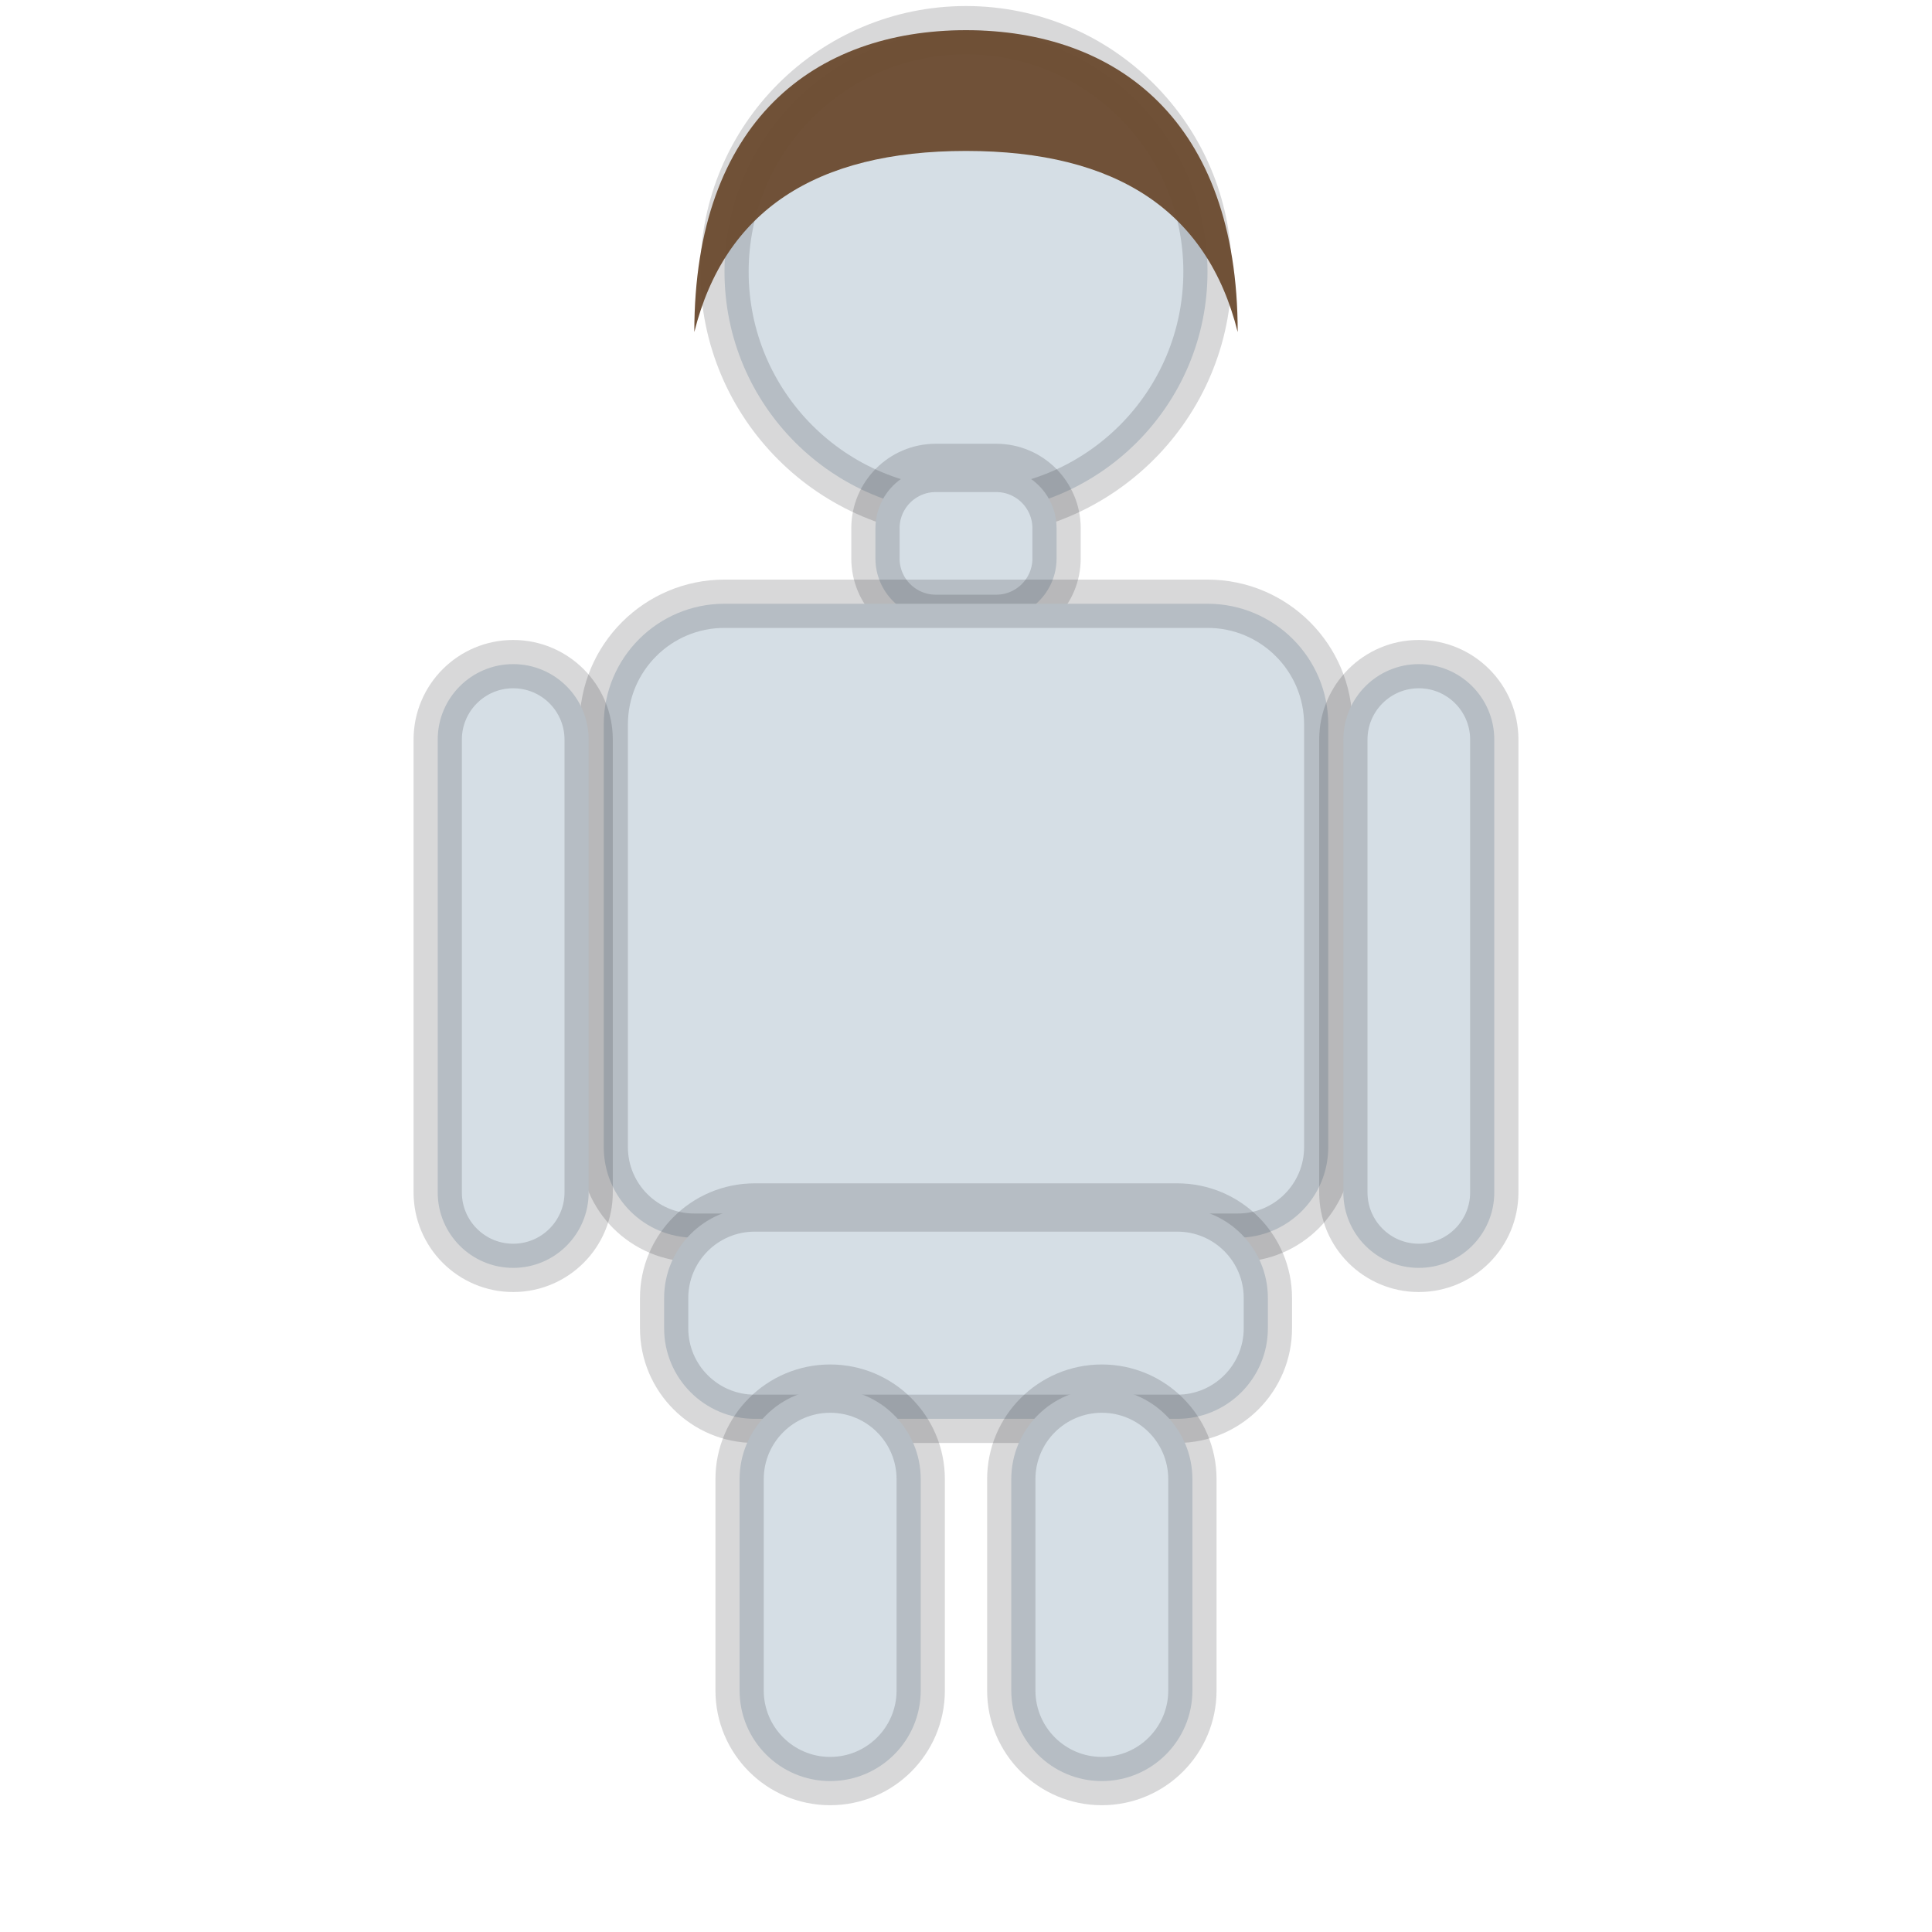
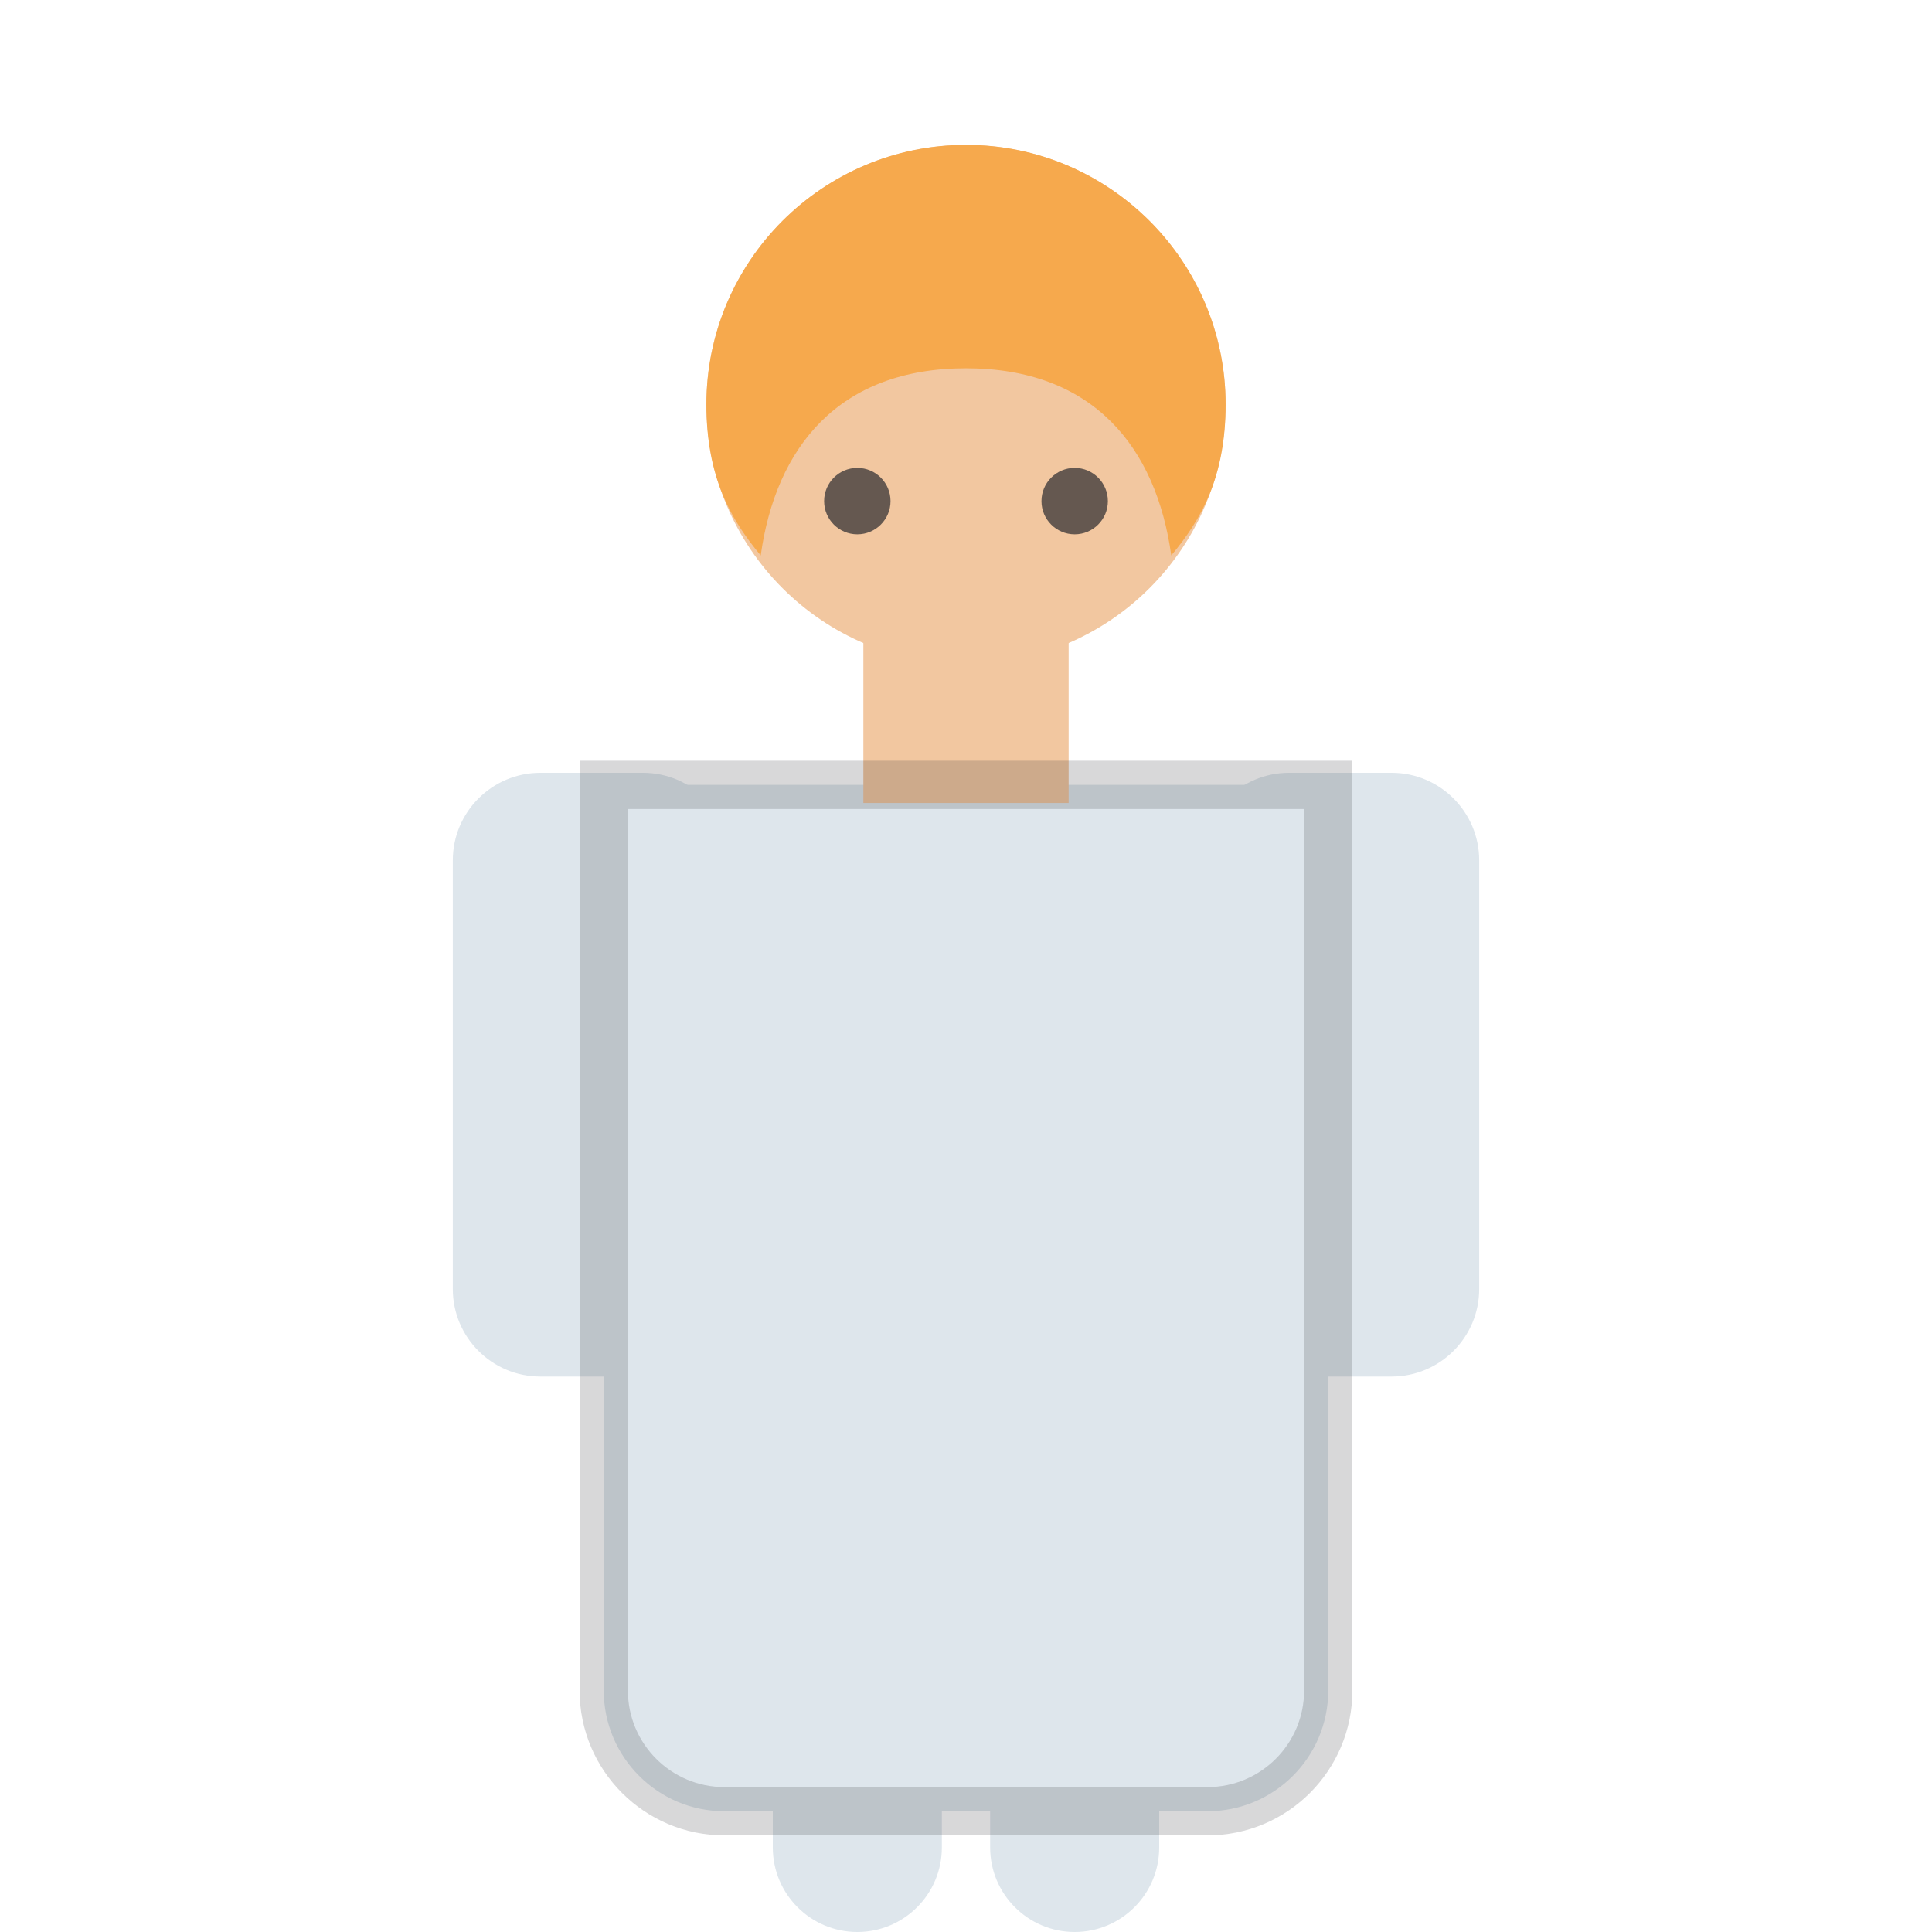
<svg xmlns="http://www.w3.org/2000/svg" viewBox="0 0 64 64" width="64" height="64">
-   <g fill="#D5DEE5" stroke="#2A2A2E" stroke-opacity=".18" stroke-width="1.6" stroke-linejoin="round">
-     <circle cx="32" cy="9" r="8" />
-     <rect x="29" y="15.5" width="6" height="5" rx="2" />
-     <path d="M20 24a4 4 0 0 1 4-4h16a4 4 0 0 1 4 4v14a3 3 0 0 1-3 3H23a3 3 0 0 1-3-3z" />
-     <rect x="14.5" y="22" width="5" height="20" rx="2.5" />
-     <rect x="44.5" y="22" width="5" height="20" rx="2.5" />
-     <rect x="22" y="40" width="20" height="7" rx="3" />
-     <rect x="24.5" y="46" width="6" height="13" rx="3" />
-     <rect x="33.5" y="46" width="6" height="13" rx="3" />
-   </g>
-   <g fill="#6B4A2F" opacity=".95">
-     <path d="M23 11c0-7 4-10 9-10s9 3 9 10c-1-4-4-6-9-6s-8 2-9 6z" />
-   </g>
+   <rect x="25.6" y="52" width="5.6" height="12" rx="2.8" fill="#DEE6EC" />
+   <rect x="32.8" y="52" width="5.6" height="12" rx="2.8" fill="#DEE6EC" />
+   <circle cx="28.4" cy="58" r="3.2" fill="#DEE6EC" />
+   <circle cx="35.6" cy="58" r="3.2" fill="#DEE6EC" />
+   <path d="M20 26h24v30a4 4 0 0 1-4 4H24a4 4 0 0 1-4-4z" fill="#DEE6EC" />
+   <path d="M15 28.5c0-1.6 1.3-2.9 2.9-2.9h3.4c1.6 0 2.9 1.3 2.9 2.9v14.2c0 1.6-1.3 2.9-2.9 2.9h-3.4a2.9 2.9 0 0 1-2.9-2.9z" fill="#DEE6EC" />
+   <path d="M39.8 28.5c0-1.6 1.3-2.9 2.9-2.9h3.4c1.6 0 2.9 1.3 2.9 2.9v14.2c0 1.6-1.3 2.9-2.9 2.9h-3.4a2.9 2.9 0 0 1-2.9-2.9z" fill="#DEE6EC" />
+   <rect x="28.6" y="20.6" width="6.8" height="6" fill="#F2C7A0" />
+   <circle cx="32" cy="13.4" r="8.6" fill="#F2C7A0" />
+   <path d="M23.4 13.4a8.6 8.6 0 0 1 17.2 0c0 2.4-.8 3.8-1.8 5-.5-3.6-2.6-6.2-6.8-6.2s-6.3 2.6-6.8 6.2c-1-1.2-1.8-2.6-1.8-5z" fill="#F6A94D" />
+   <circle cx="28.4" cy="16.6" r="1.1" fill="#2A2A2E" opacity=".7" />
+   <circle cx="35.6" cy="16.6" r="1.1" fill="#2A2A2E" opacity=".7" />
+   <path d="M20 26h24v30a4 4 0 0 1-4 4H24a4 4 0 0 1-4-4z" fill="none" stroke="#2A2A2E" stroke-opacity=".18" stroke-width="1.6" />
</svg>
